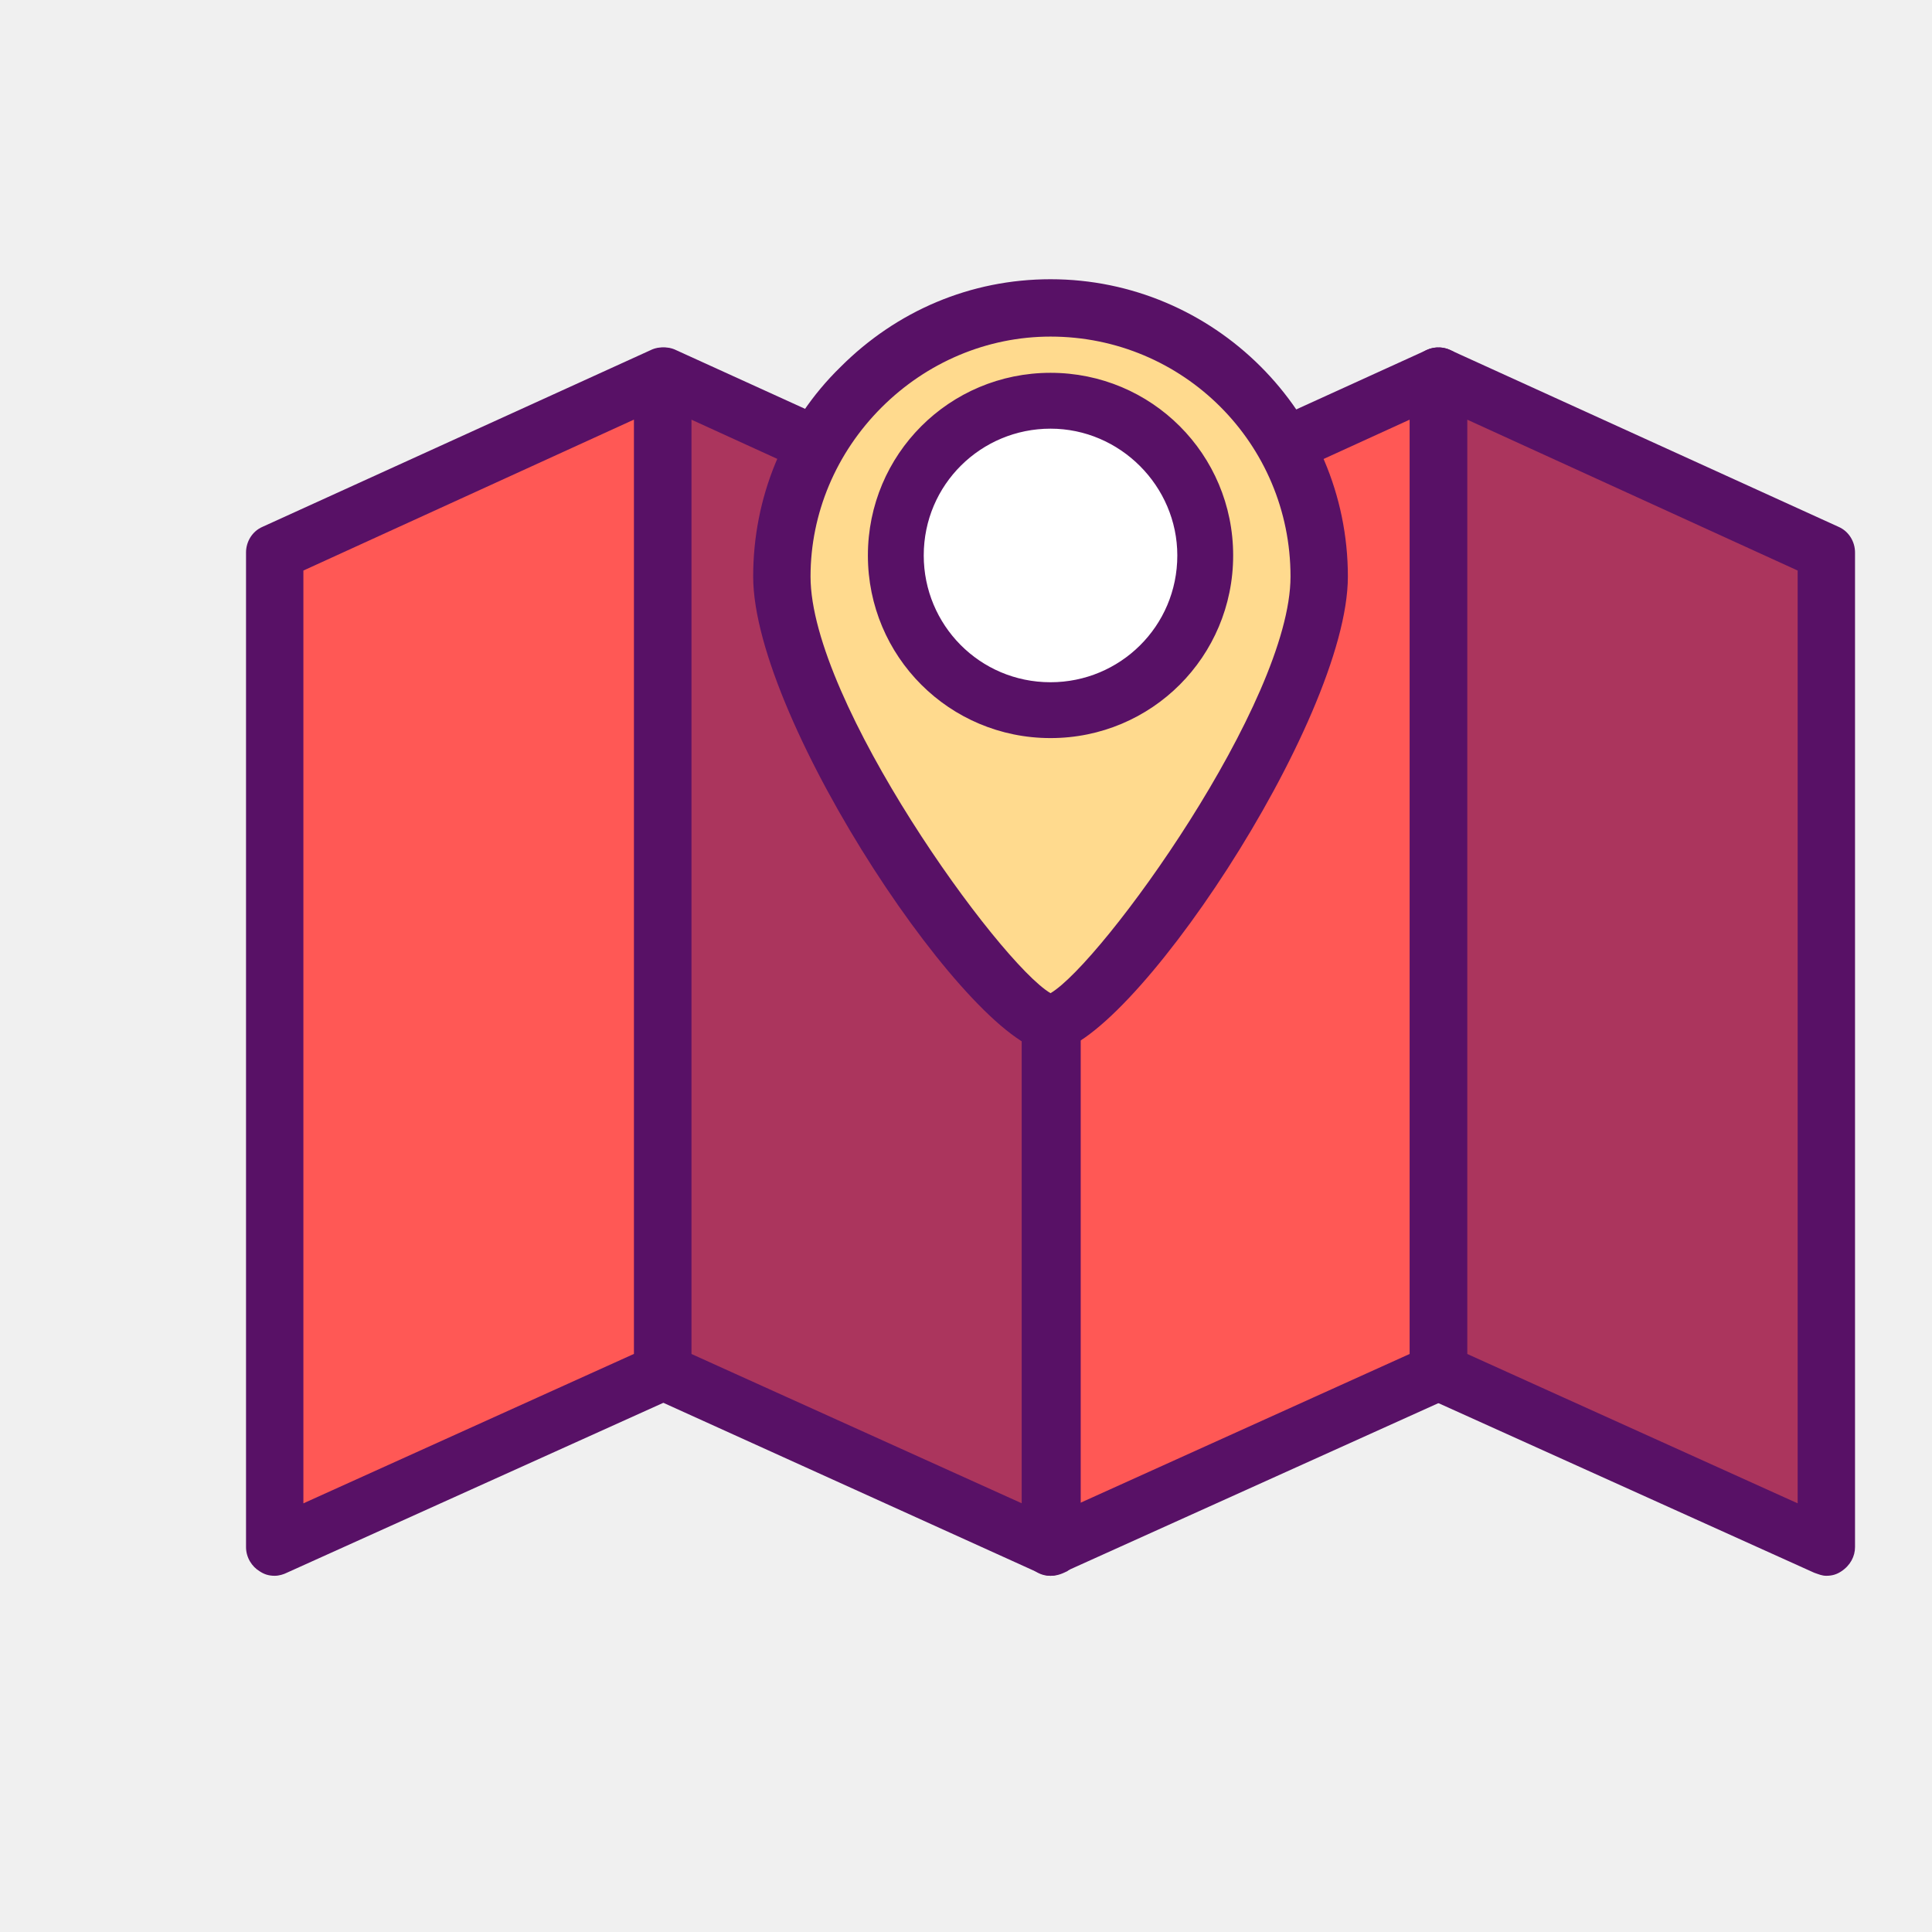
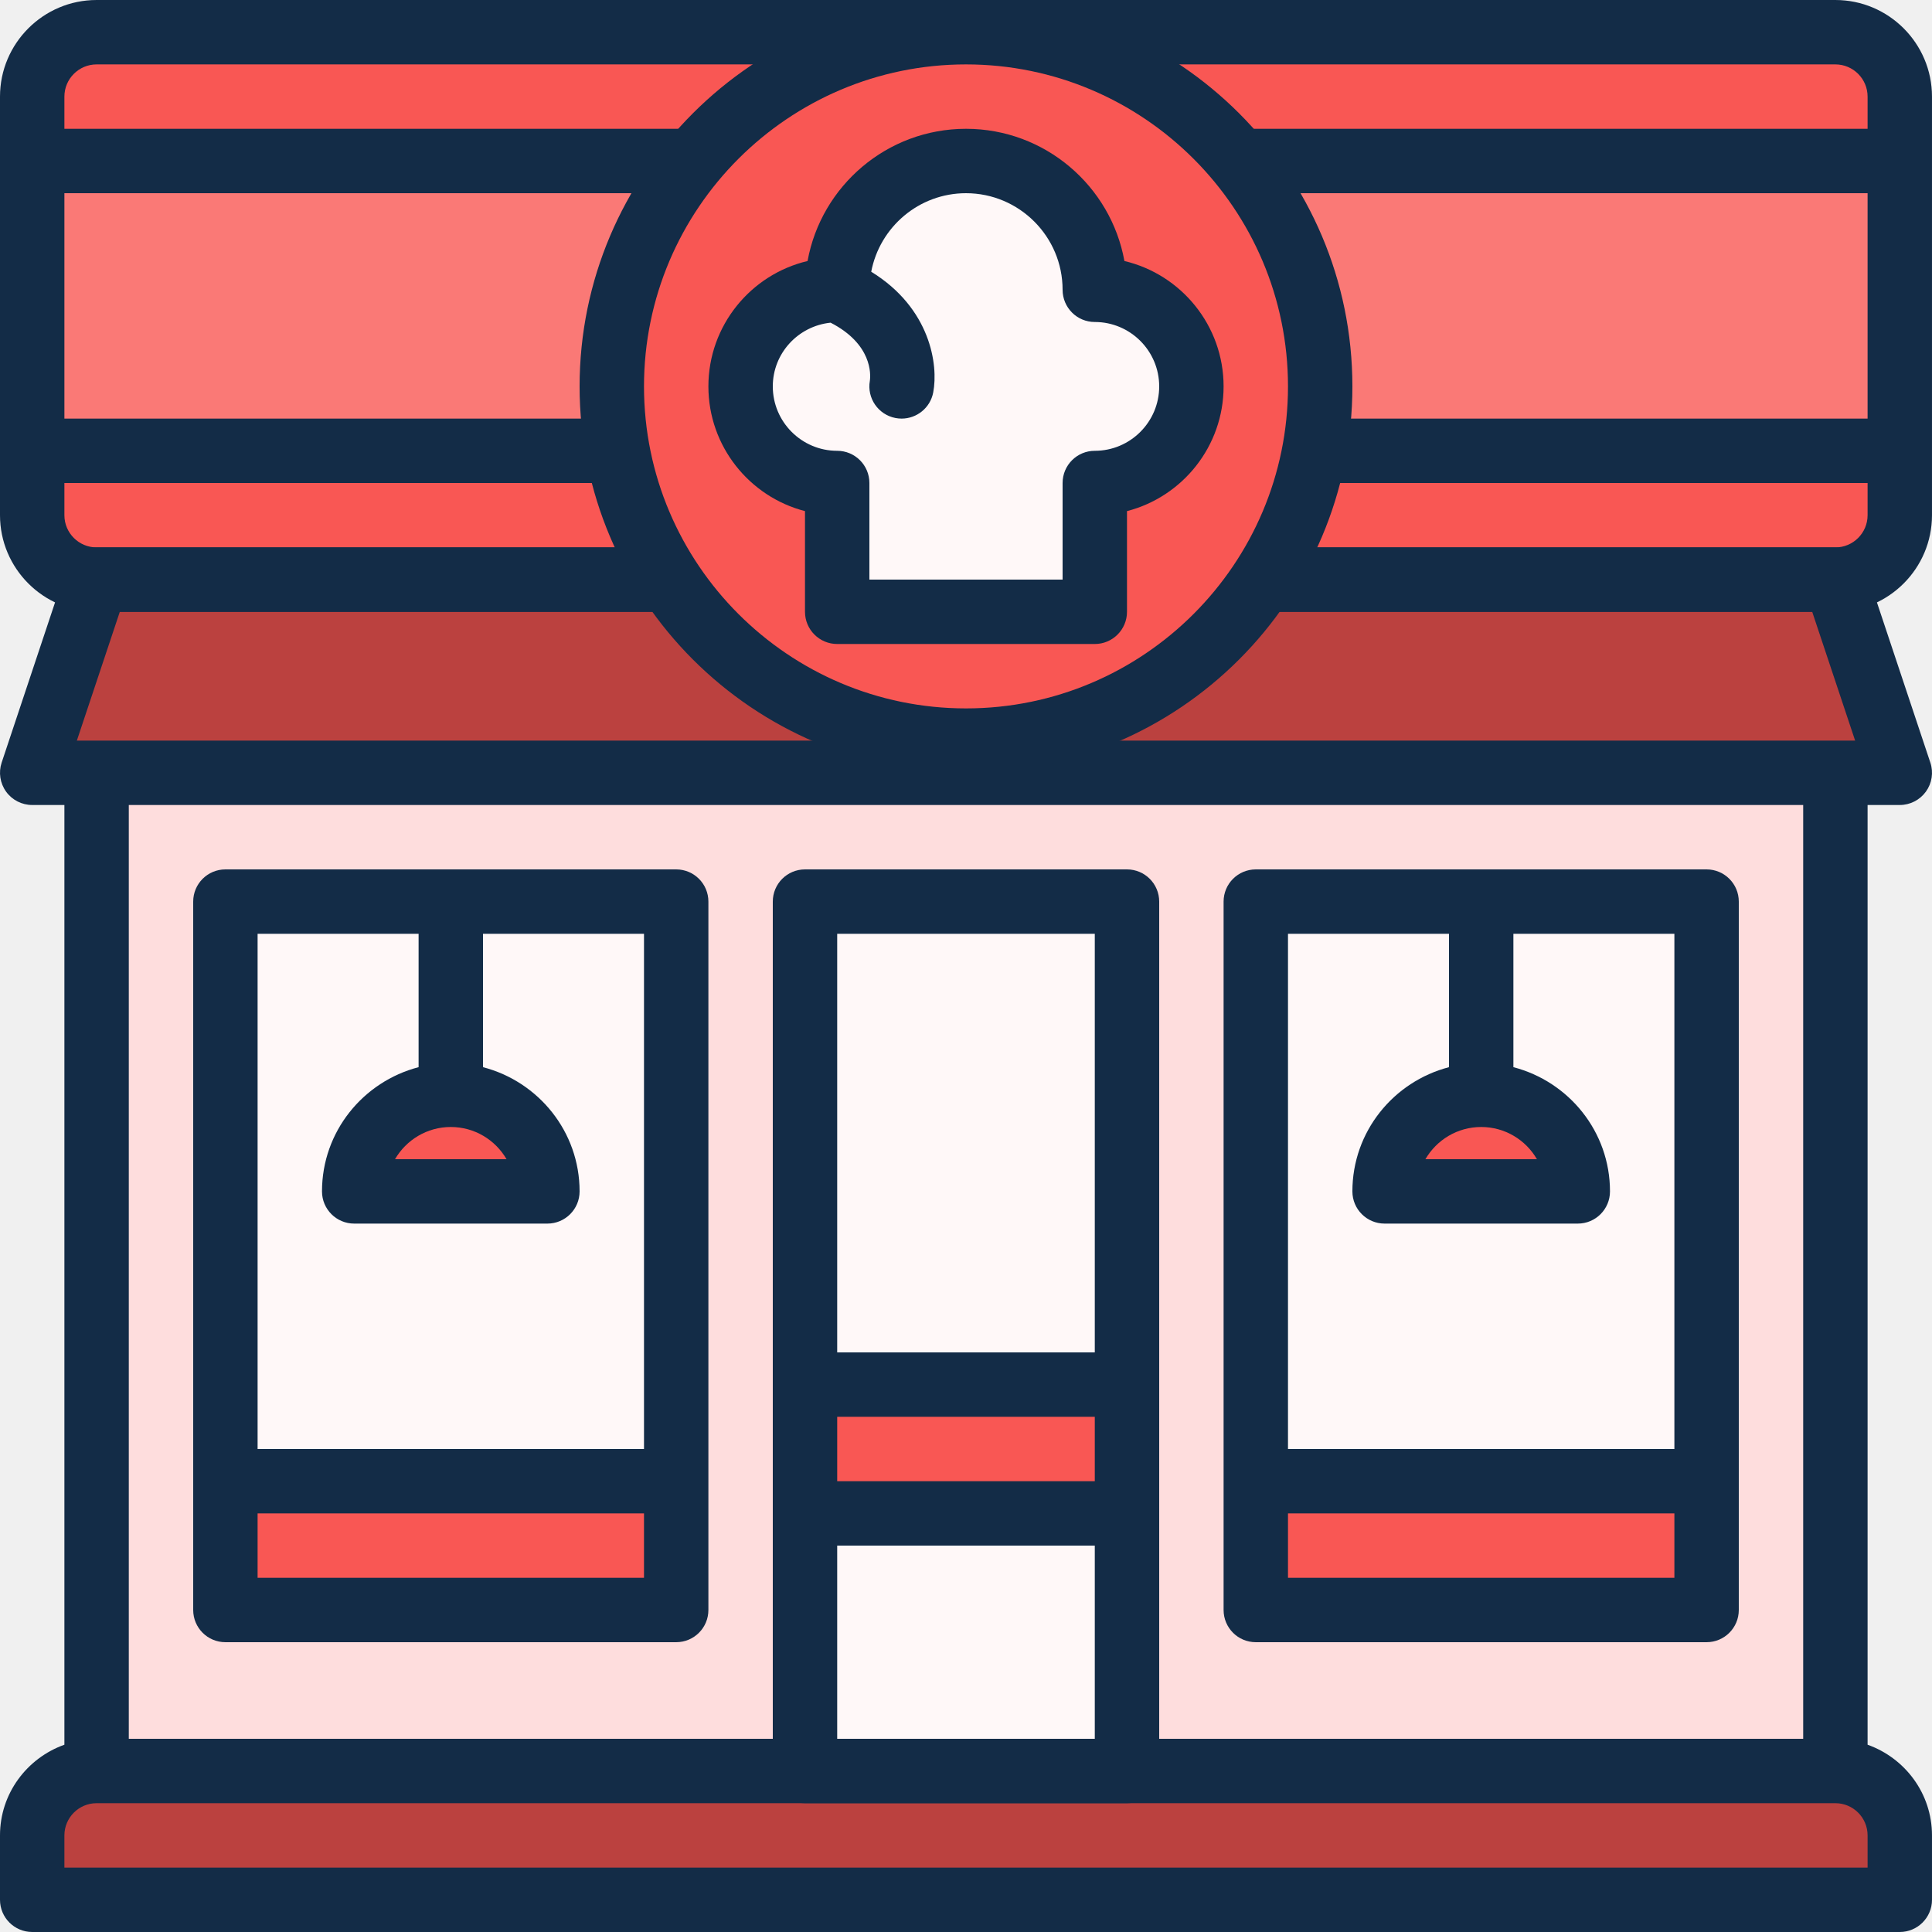
- <svg xmlns="http://www.w3.org/2000/svg" width="800px" height="800px" viewBox="0 0 128 128" id="Layer_1" version="1.1" xml:space="preserve">
-   <style type="text/css">
- 	.st0{fill:#581166;}
- 	.st1{fill:#E83A3A;}
- 	.st2{fill:#FF5855;}
- 	.st3{opacity:0.5;}
- 	.st4{fill:#FFDA8E;}
- 	.st5{fill:#FFFFFF;}
- 	.st6{fill:#EABA65;}
- 	.st7{fill:#E6E6E6;}
- 	.st8{fill:#460A54;}
- 	.st9{fill:none;}
- 	.st10{fill:none;stroke:#581166;stroke-width:2;stroke-linecap:round;stroke-linejoin:round;stroke-miterlimit:10;}
- 	.st11{fill:#F2F2F2;}
- </style>
+ <svg xmlns="http://www.w3.org/2000/svg" version="1.1" id="Layer_1" viewBox="0 0 480.003 480.003" xml:space="preserve">
+   <rect x="24" y="144.001" style="fill:#FEDDDD;" width="432" height="296" />
+   <rect x="8" y="8.001" style="fill:#F95754;" width="464" height="32" />
+   <rect x="8" y="440.001" style="fill:#BB413F;" width="464" height="32" />
+   <path style="fill:#132C47;" d="M464,433.473V144.001c0-4.424-3.584-8-8-8H24c-4.416,0-8,3.576-8,8v289.472  c-9.288,3.312-16,12.112-16,22.528v16c0,4.424,3.584,8,8,8h464c4.416,0,8-3.576,8-8v-16C480,445.585,473.288,436.785,464,433.473z   M32,152.001h416v280H32V152.001z M464,464.001H16v-8c0-4.416,3.592-8,8-8h432c4.408,0,8,3.584,8,8V464.001z" />
+   <rect x="8" y="112.001" style="fill:#F95754;" width="464" height="32" />
+   <polygon style="fill:#BB413F;" points="456,144.001 472,192.001 8,192.001 24,144.001 " />
+   <path style="fill:#132C47;" d="M472,200.001H8c-2.568,0-4.984-1.232-6.488-3.32s-1.912-4.776-1.104-7.208l16-48  c1.096-3.272,4.144-5.472,7.592-5.472h432c3.448,0,6.496,2.2,7.592,5.472l16,48c0.816,2.44,0.4,5.128-1.104,7.208  S474.568,200.001,472,200.001z M19.096,184.001h441.808l-10.664-32H29.768L19.096,184.001z" />
+   <rect x="8" y="40.001" style="fill:#FA7976;" width="464" height="72" />
+   <path style="fill:#132C47;" d="M456,0.001H24c-13.232,0-24,10.768-24,24v16v72v16c0,13.232,10.768,24,24,24h432  c13.232,0,24-10.768,24-24v-16v-72v-16C480,10.769,469.232,0.001,456,0.001z M16,48.001h448v56H16V48.001z M16,24.001  c0-4.416,3.592-8,8-8h432c4.408,0,8,3.584,8,8v8H16V24.001z M464,128.001c0,4.416-3.592,8-8,8H24c-4.408,0-8-3.584-8-8v-8h448  V128.001z" />
  <g>
-     <g>
-       <g>
-         <polygon class="st2" points="43.9,90.9 18.2,102.5 18.2,36.6 43.9,24.9    " />
-       </g>
-     </g>
+     <rect x="200" y="224.001" style="fill:#FFF8F8;" width="80" height="216" />
+     <rect x="56" y="224.001" style="fill:#FFF8F8;" width="112" height="144" />
  </g>
  <g>
-     <g>
-       <g>
-         <polygon class="st2" points="43.9,90.9 69.6,102.5 69.6,36.6 43.9,24.9    " />
-       </g>
-     </g>
+     <rect x="56" y="368.001" style="fill:#F95754;" width="112" height="32" />
+     <path style="fill:#F95754;" d="M136,296.001H88c0-13.28,10.72-24,24-24S136,282.721,136,296.001z" />
  </g>
+   <rect x="312" y="224.001" style="fill:#FFF8F8;" width="112" height="144" />
  <g>
-     <g>
-       <g>
-         <polygon class="st2" points="95.3,90.9 69.6,102.5 69.6,36.6 95.3,24.9    " />
-       </g>
-     </g>
+     <rect x="312" y="368.001" style="fill:#F95754;" width="112" height="32" />
+     <path style="fill:#F95754;" d="M392,296.001h-48c0-13.28,10.72-24,24-24S392,282.721,392,296.001z" />
  </g>
+   <path style="fill:#132C47;" d="M424,216.001H312c-4.416,0-8,3.576-8,8v176c0,4.424,3.584,8,8,8h112c4.416,0,8-3.576,8-8v-176  C432,219.577,428.416,216.001,424,216.001z M368,280.001c5.912,0,11.08,3.216,13.848,8h-27.704  C356.92,283.217,362.088,280.001,368,280.001z M320,232.001h40v33.136c-13.76,3.576-24,15.992-24,30.864c0,4.424,3.584,8,8,8h48  c4.416,0,8-3.576,8-8c0-14.872-10.24-27.288-24-30.864v-33.136h40v128h-96V232.001z M416,392.001h-96v-16h96V392.001z" />
+   <rect x="200" y="344.001" style="fill:#F95754;" width="80" height="32" />
  <g>
-     <g>
-       <g>
-         <polygon class="st2" points="95.3,90.9 69.6,102.5 69.6,36.6 95.3,24.9    " />
-       </g>
-     </g>
+     <path style="fill:#132C47;" d="M280,216.001h-80c-4.416,0-8,3.576-8,8v216c0,4.424,3.584,8,8,8h80c4.416,0,8-3.576,8-8v-216   C288,219.577,284.416,216.001,280,216.001z M272,232.001v104h-64v-104H272z M272,368.001h-64v-16h64V368.001z M208,432.001v-48h64   v48H208z" />
+     <path style="fill:#132C47;" d="M168,216.001H56c-4.416,0-8,3.576-8,8v176c0,4.424,3.584,8,8,8h112c4.416,0,8-3.576,8-8v-176   C176,219.577,172.416,216.001,168,216.001z M112,280.001c5.912,0,11.08,3.216,13.848,8H98.144   C100.92,283.217,106.088,280.001,112,280.001z M160,392.001H64v-16h96V392.001z M160,360.001H64v-128h40v33.136   c-13.76,3.576-24,15.992-24,30.864c0,4.424,3.584,8,8,8h48c4.416,0,8-3.576,8-8c0-14.872-10.24-27.288-24-30.864v-33.136h40   V360.001z" />
  </g>
+   <circle style="fill:#F95754;" cx="240" cy="96.001" r="88" />
+   <path style="fill:#FFF8F8;" d="M272,72.001c13.28,0,24,10.72,24,24s-10.72,24-24,24v32h-64v-32c-13.28,0-24-10.72-24-24  s10.72-24,24-24c0-17.68,14.32-32,32-32S272,54.321,272,72.001z" />
  <g>
-     <g>
-       <g>
-         <polygon class="st2" points="95.3,90.9 121,102.5 121,36.6 95.3,24.9    " />
-       </g>
-     </g>
-   </g>
-   <g class="st3">
-     <g>
-       <g>
-         <polygon class="st0" points="43.9,90.9 69.6,102.5 69.6,36.6 43.9,24.9    " />
-       </g>
-     </g>
-   </g>
-   <g class="st3">
-     <g>
-       <g>
-         <polygon class="st0" points="95.3,90.9 121,102.5 121,36.6 95.3,24.9    " />
-       </g>
-     </g>
-   </g>
-   <g>
-     <g>
-       <g>
-         <path class="st0" d="M18.2,104.4c-0.4,0-0.7-0.1-1-0.3c-0.5-0.3-0.9-0.9-0.9-1.6V36.6c0-0.7,0.4-1.4,1.1-1.7l25.7-11.7     c0.6-0.3,1.3-0.2,1.8,0.1c0.5,0.3,0.9,0.9,0.9,1.6v66c0,0.7-0.4,1.4-1.1,1.7L19,104.2C18.8,104.3,18.5,104.4,18.2,104.4z      M20.1,37.8v61.8l21.9-9.9V27.8L20.1,37.8z M43.9,90.9L43.9,90.9L43.9,90.9z" />
-       </g>
-     </g>
-   </g>
-   <g>
-     <g>
-       <g>
-         <path class="st0" d="M69.6,104.4c-0.3,0-0.5-0.1-0.8-0.2L43.2,92.6c-0.7-0.3-1.1-1-1.1-1.7v-66c0-0.6,0.3-1.2,0.9-1.6     c0.5-0.3,1.2-0.4,1.8-0.1l25.7,11.7c0.7,0.3,1.1,1,1.1,1.7v65.9c0,0.6-0.3,1.2-0.9,1.6C70.3,104.3,70,104.4,69.6,104.4z      M45.8,89.7l21.9,9.9V37.8l-21.9-10V89.7z" />
-       </g>
-     </g>
-   </g>
-   <g>
-     <g>
-       <g>
-         <path class="st0" d="M69.6,104.4c-0.4,0-0.7-0.1-1-0.3c-0.5-0.3-0.9-0.9-0.9-1.6V36.6c0-0.7,0.4-1.4,1.1-1.7l25.7-11.7     c0.6-0.3,1.3-0.2,1.8,0.1c0.5,0.3,0.9,0.9,0.9,1.6v66c0,0.7-0.4,1.4-1.1,1.7l-25.7,11.6C70.1,104.3,69.9,104.4,69.6,104.4z      M71.5,37.8v61.8l21.9-9.9V27.8L71.5,37.8z M95.3,90.9L95.3,90.9L95.3,90.9z" />
-       </g>
-     </g>
-   </g>
-   <g>
-     <g>
-       <g>
-         <path class="st0" d="M121,104.4c-0.3,0-0.5-0.1-0.8-0.2L94.5,92.6c-0.7-0.3-1.1-1-1.1-1.7v-66c0-0.6,0.3-1.2,0.9-1.6     c0.5-0.3,1.2-0.4,1.8-0.1l25.7,11.7c0.7,0.3,1.1,1,1.1,1.7v65.9c0,0.6-0.3,1.2-0.9,1.6C121.7,104.3,121.4,104.4,121,104.4z      M97.2,89.7l21.9,9.9V37.8l-21.9-10V89.7z" />
-       </g>
-     </g>
-   </g>
-   <g>
-     <g>
-       <g>
-         <g>
-           <path class="st4" d="M69.6,20.4c-9.8,0-17.8,8-17.8,17.8c0,9.8,14.8,29.6,17.8,29.6c3,0,17.8-19.8,17.8-29.6      C87.4,28.4,79.4,20.4,69.6,20.4z M69.6,47c-5.7,0-10.2-4.6-10.2-10.2c0-5.7,4.6-10.2,10.2-10.2c5.6,0,10.2,4.6,10.2,10.2      C79.8,42.4,75.3,47,69.6,47z" />
-         </g>
-       </g>
-     </g>
-     <g>
-       <g>
-         <g>
-           <circle class="st5" cx="69.6" cy="36.8" r="10.2" />
-         </g>
-       </g>
-     </g>
-     <g>
-       <g>
-         <g>
-           <g>
-             <path class="st0" d="M69.6,69.7c-5,0-19.7-21.9-19.7-31.5c0-5.2,2-10.2,5.8-13.9c3.7-3.7,8.6-5.8,13.9-5.8c0,0,0,0,0,0       c10.8,0,19.7,8.8,19.7,19.7C89.3,47.8,74.6,69.7,69.6,69.7z M69.3,66L69.3,66L69.3,66z M69.9,66L69.9,66L69.9,66z M69.6,22.3       c-4.2,0-8.2,1.7-11.2,4.7c-3,3-4.7,7-4.7,11.2c0,8.3,12.5,25.6,15.9,27.6c3.4-2,15.9-19.3,15.9-27.6       C85.5,29.4,78.4,22.3,69.6,22.3L69.6,22.3C69.6,22.3,69.6,22.3,69.6,22.3z M69.6,48.9c-6.7,0-12.1-5.4-12.1-12.1       c0-6.7,5.4-12.1,12.1-12.1c6.7,0,12.1,5.4,12.1,12.1C81.7,43.5,76.3,48.9,69.6,48.9z M69.6,28.4c-4.6,0-8.4,3.7-8.4,8.4       c0,4.6,3.7,8.4,8.4,8.4c4.6,0,8.4-3.7,8.4-8.4C78,32.2,74.2,28.4,69.6,28.4z" />
-           </g>
-         </g>
-       </g>
-     </g>
+     <path style="fill:#132C47;" d="M240,0.001c-52.936,0-96,43.064-96,96s43.064,96,96,96s96-43.064,96-96S292.936,0.001,240,0.001z    M240,176.001c-44.112,0-80-35.888-80-80s35.888-80,80-80s80,35.888,80,80S284.112,176.001,240,176.001z" />
+     <path style="fill:#132C47;" d="M279.36,64.849c-3.376-18.656-19.744-32.848-39.36-32.848s-35.984,14.192-39.36,32.848   C186.528,68.185,176,80.889,176,96.001c0,14.88,10.216,27.432,24,30.984v25.016c0,4.424,3.584,8,8,8h64c4.416,0,8-3.576,8-8   v-25.016c13.784-3.552,24-16.104,24-30.984C304,80.889,293.472,68.185,279.36,64.849z M272,112.001c-4.416,0-8,3.576-8,8v24h-48   v-24c0-4.424-3.584-8-8-8c-8.824,0-16-7.176-16-16c0-8.256,6.312-15,14.36-15.832c10.344,5.304,9.992,12.864,9.752,14.456   c-0.752,4.288,2.08,8.408,6.376,9.232c0.512,0.096,1.016,0.144,1.52,0.144c3.76,0,7.12-2.664,7.848-6.496   c1.312-6.832-0.672-20.944-15.4-29.992C218.56,56.425,228.304,48.001,240,48.001c13.232,0,24,10.768,24,24c0,4.424,3.584,8,8,8   c8.824,0,16,7.176,16,16S280.824,112.001,272,112.001z" />
  </g>
</svg>
